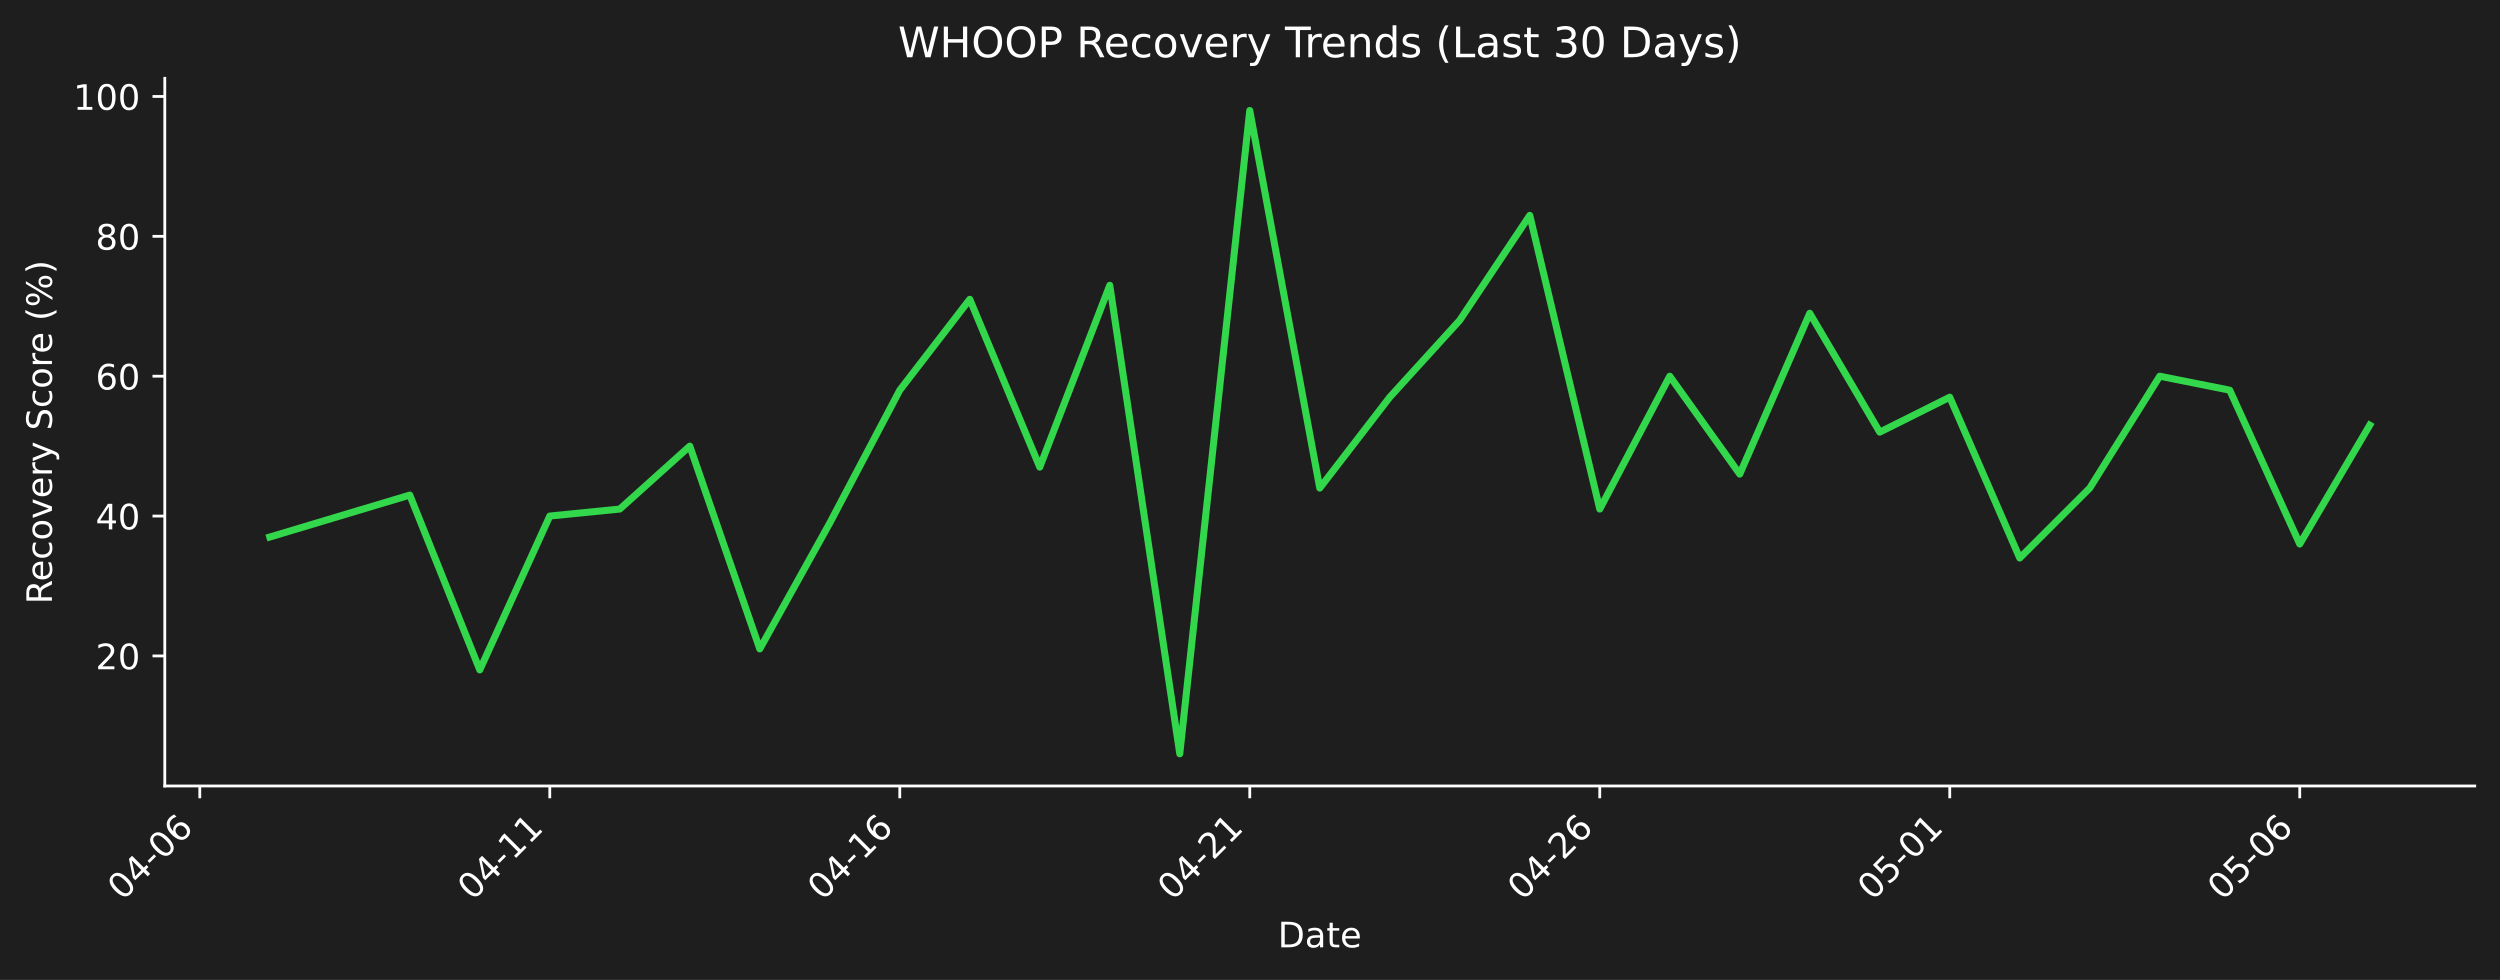
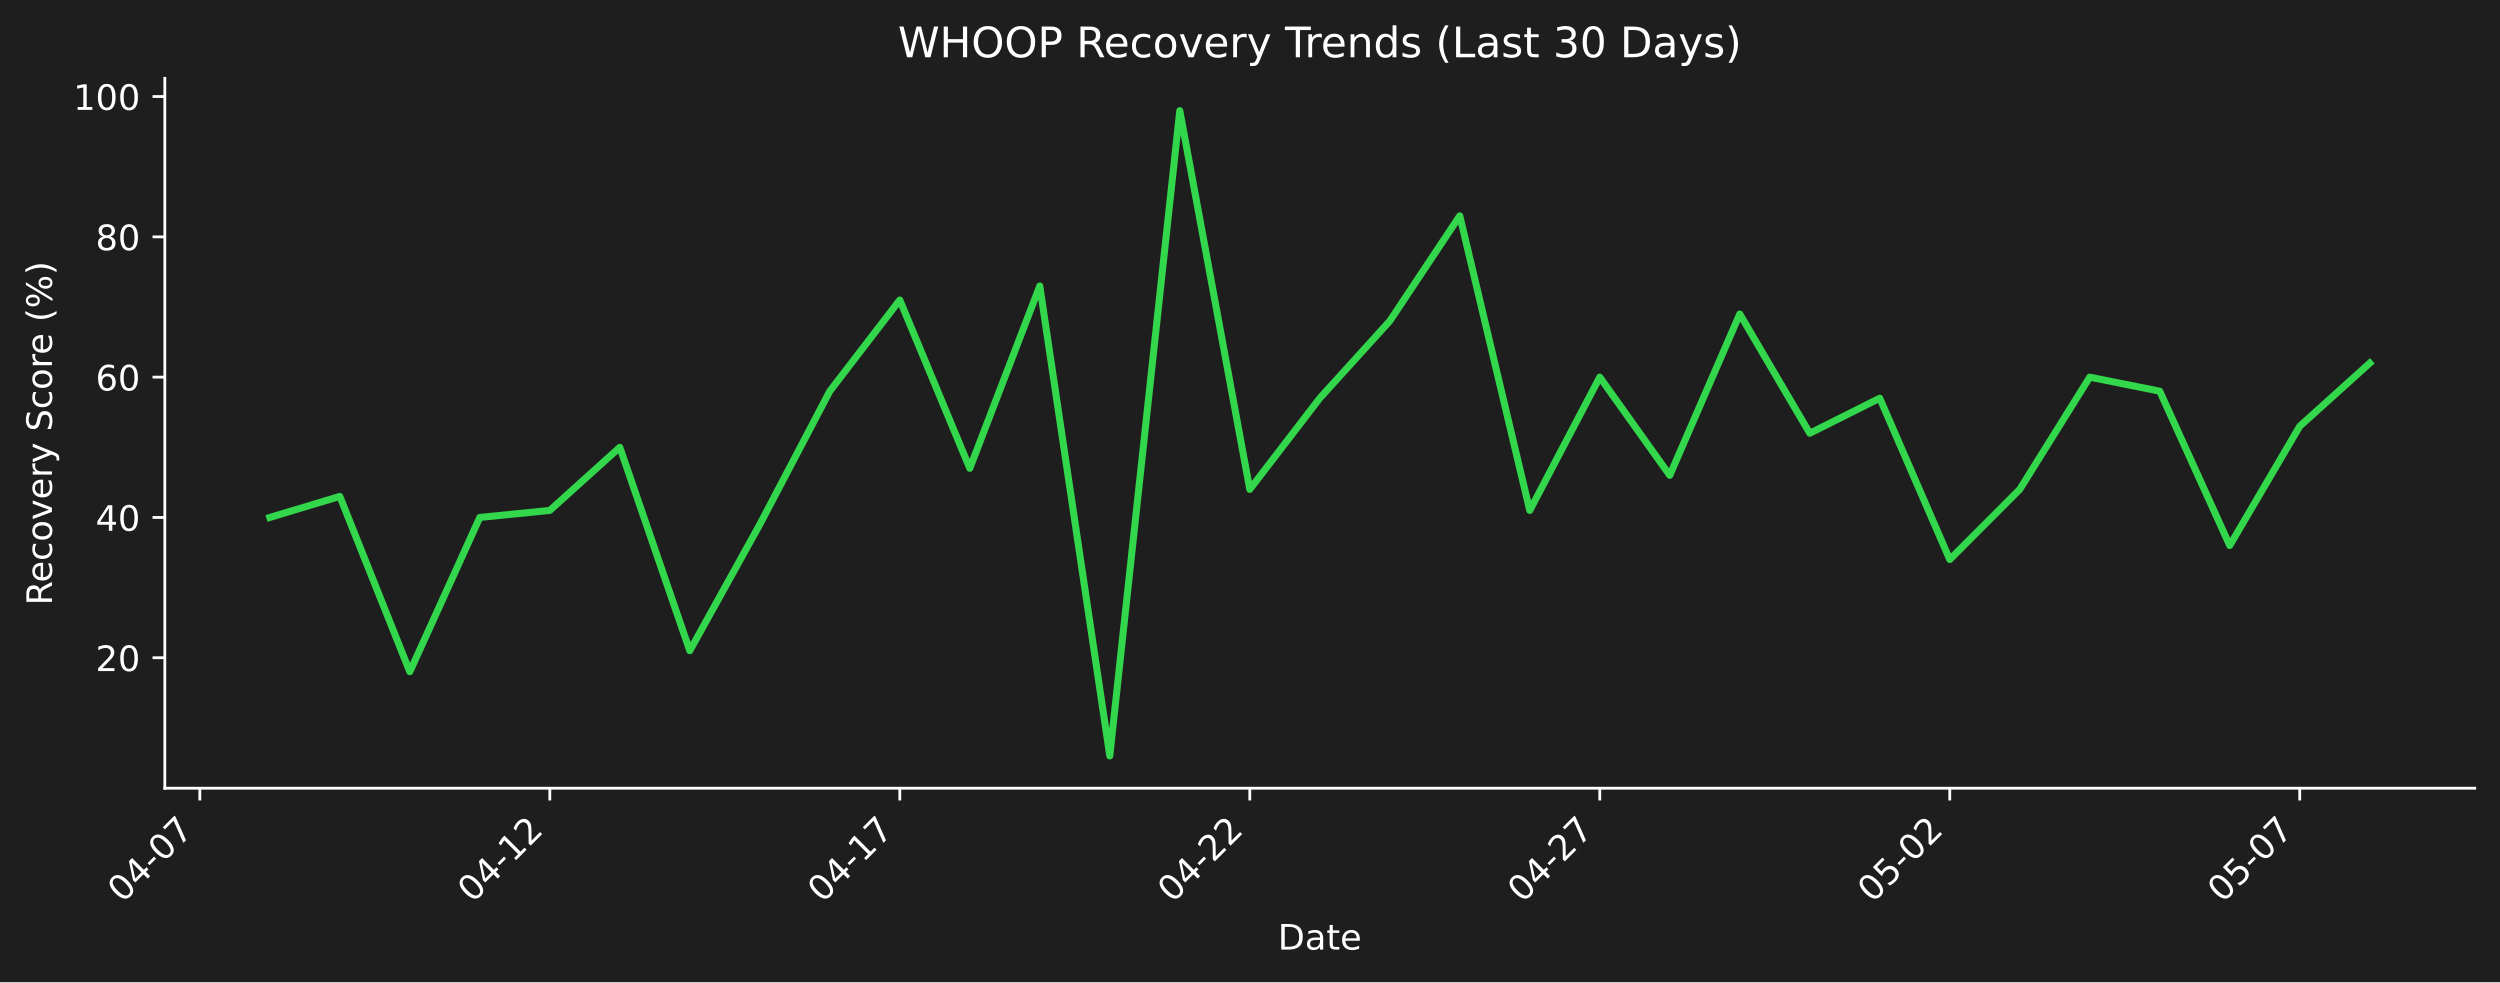
- <svg xmlns="http://www.w3.org/2000/svg" xmlns:xlink="http://www.w3.org/1999/xlink" width="712.496pt" height="279.271pt" viewBox="0 0 712.496 279.271" version="1.1">
+ <svg xmlns="http://www.w3.org/2000/svg" xmlns:xlink="http://www.w3.org/1999/xlink" width="712.361pt" height="279.863pt" viewBox="0 0 712.361 279.863" version="1.1">
  <defs>
    <style type="text/css">*{stroke-linejoin: round; stroke-linecap: butt}</style>
  </defs>
  <g id="figure_1">
    <g id="patch_1">
-       <path d="M 0 279.271  L 712.496 279.271  L 712.496 0  L 0 0  z " style="fill: #1e1e1e" />
+       <path d="M 0 279.863  L 712.361 279.863  L 712.361 0  L 0 0  z " style="fill: #1e1e1e" />
    </g>
    <g id="axes_1">
      <g id="patch_2">
-         <path d="M 46.966 224.002  L 705.296 224.002  L 705.296 22.318  L 46.966 22.318  L 46.966 224.002  z " style="fill: none" />
+         <path d="M 46.966 224.595  L 705.161 224.595  L 705.161 22.318  L 46.966 22.318  L 46.966 224.595  z " style="fill: none" />
      </g>
      <g id="matplotlib.axis_1">
        <g id="xtick_1">
          <g id="line2d_1">
            <defs>
-               <path id="mc23361319a" d="M 0 0  L 0 3.5  " style="stroke: #ffffff; stroke-width: 0.8" />
+               <path id="m122b8f0b9c" d="M 0 0  L 0 3.5  " style="stroke: #ffffff; stroke-width: 0.8" />
            </defs>
            <g>
-               <use xlink:href="#mc23361319a" x="56.94" y="224.002" style="fill: #ffffff; stroke: #ffffff; stroke-width: 0.8" />
+               <use xlink:href="#m122b8f0b9c" x="56.938" y="224.595" style="fill: #ffffff; stroke: #ffffff; stroke-width: 0.8" />
            </g>
          </g>
          <g id="text_1">
-             <g style="fill: #ffffff" transform="translate(34.92278 256.9221) rotate(-45) scale(0.1 -0.1)">
+             <g style="fill: #ffffff" transform="translate(34.92074 257.5148) rotate(-45) scale(0.1 -0.1)">
              <defs>
                <path id="DejaVuSans-30" d="M 2034 4250  Q 1547 4250 1301 3770  Q 1056 3291 1056 2328  Q 1056 1369 1301 889  Q 1547 409 2034 409  Q 2525 409 2770 889  Q 3016 1369 3016 2328  Q 3016 3291 2770 3770  Q 2525 4250 2034 4250  z M 2034 4750  Q 2819 4750 3233 4129  Q 3647 3509 3647 2328  Q 3647 1150 3233 529  Q 2819 -91 2034 -91  Q 1250 -91 836 529  Q 422 1150 422 2328  Q 422 3509 836 4129  Q 1250 4750 2034 4750  z " transform="scale(0.015625)" />
                <path id="DejaVuSans-34" d="M 2419 4116  L 825 1625  L 2419 1625  L 2419 4116  z M 2253 4666  L 3047 4666  L 3047 1625  L 3713 1625  L 3713 1100  L 3047 1100  L 3047 0  L 2419 0  L 2419 1100  L 313 1100  L 313 1709  L 2253 4666  z " transform="scale(0.015625)" />
                <path id="DejaVuSans-2d" d="M 313 2009  L 1997 2009  L 1997 1497  L 313 1497  L 313 2009  z " transform="scale(0.015625)" />
-                 <path id="DejaVuSans-36" d="M 2113 2584  Q 1688 2584 1439 2293  Q 1191 2003 1191 1497  Q 1191 994 1439 701  Q 1688 409 2113 409  Q 2538 409 2786 701  Q 3034 994 3034 1497  Q 3034 2003 2786 2293  Q 2538 2584 2113 2584  z M 3366 4563  L 3366 3988  Q 3128 4100 2886 4159  Q 2644 4219 2406 4219  Q 1781 4219 1451 3797  Q 1122 3375 1075 2522  Q 1259 2794 1537 2939  Q 1816 3084 2150 3084  Q 2853 3084 3261 2657  Q 3669 2231 3669 1497  Q 3669 778 3244 343  Q 2819 -91 2113 -91  Q 1303 -91 875 529  Q 447 1150 447 2328  Q 447 3434 972 4092  Q 1497 4750 2381 4750  Q 2619 4750 2861 4703  Q 3103 4656 3366 4563  z " transform="scale(0.015625)" />
+                 <path id="DejaVuSans-37" d="M 525 4666  L 3525 4666  L 3525 4397  L 1831 0  L 1172 0  L 2766 4134  L 525 4134  L 525 4666  z " transform="scale(0.015625)" />
              </defs>
              <use xlink:href="#DejaVuSans-30" />
              <use xlink:href="#DejaVuSans-34" transform="translate(63.62305 0)" />
              <use xlink:href="#DejaVuSans-2d" transform="translate(127.2461 0)" />
              <use xlink:href="#DejaVuSans-30" transform="translate(163.3301 0)" />
-               <use xlink:href="#DejaVuSans-36" transform="translate(226.9531 0)" />
+               <use xlink:href="#DejaVuSans-37" transform="translate(226.9531 0)" />
            </g>
          </g>
        </g>
        <g id="xtick_2">
          <g id="line2d_2">
            <g>
-               <use xlink:href="#mc23361319a" x="156.687" y="224.002" style="fill: #ffffff; stroke: #ffffff; stroke-width: 0.8" />
+               <use xlink:href="#m122b8f0b9c" x="156.665" y="224.595" style="fill: #ffffff; stroke: #ffffff; stroke-width: 0.8" />
            </g>
          </g>
          <g id="text_2">
-             <g style="fill: #ffffff" transform="translate(134.6698 256.9221) rotate(-45) scale(0.1 -0.1)">
+             <g style="fill: #ffffff" transform="translate(134.6473 257.5148) rotate(-45) scale(0.1 -0.1)">
              <defs>
                <path id="DejaVuSans-31" d="M 794 531  L 1825 531  L 1825 4091  L 703 3866  L 703 4441  L 1819 4666  L 2450 4666  L 2450 531  L 3481 531  L 3481 0  L 794 0  L 794 531  z " transform="scale(0.015625)" />
+                 <path id="DejaVuSans-32" d="M 1228 531  L 3431 531  L 3431 0  L 469 0  L 469 531  Q 828 903 1448 1529  Q 2069 2156 2228 2338  Q 2531 2678 2651 2914  Q 2772 3150 2772 3378  Q 2772 3750 2511 3984  Q 2250 4219 1831 4219  Q 1534 4219 1204 4116  Q 875 4013 500 3803  L 500 4441  Q 881 4594 1212 4672  Q 1544 4750 1819 4750  Q 2544 4750 2975 4387  Q 3406 4025 3406 3419  Q 3406 3131 3298 2873  Q 3191 2616 2906 2266  Q 2828 2175 2409 1742  Q 1991 1309 1228 531  z " transform="scale(0.015625)" />
              </defs>
              <use xlink:href="#DejaVuSans-30" />
              <use xlink:href="#DejaVuSans-34" transform="translate(63.62305 0)" />
              <use xlink:href="#DejaVuSans-2d" transform="translate(127.2461 0)" />
              <use xlink:href="#DejaVuSans-31" transform="translate(163.3301 0)" />
-               <use xlink:href="#DejaVuSans-31" transform="translate(226.9531 0)" />
+               <use xlink:href="#DejaVuSans-32" transform="translate(226.9531 0)" />
            </g>
          </g>
        </g>
        <g id="xtick_3">
          <g id="line2d_3">
            <g>
-               <use xlink:href="#mc23361319a" x="256.434" y="224.002" style="fill: #ffffff; stroke: #ffffff; stroke-width: 0.8" />
+               <use xlink:href="#m122b8f0b9c" x="256.391" y="224.595" style="fill: #ffffff; stroke: #ffffff; stroke-width: 0.8" />
            </g>
          </g>
          <g id="text_3">
-             <g style="fill: #ffffff" transform="translate(234.4167 256.9221) rotate(-45) scale(0.1 -0.1)">
+             <g style="fill: #ffffff" transform="translate(234.3738 257.5148) rotate(-45) scale(0.1 -0.1)">
              <use xlink:href="#DejaVuSans-30" />
              <use xlink:href="#DejaVuSans-34" transform="translate(63.62305 0)" />
              <use xlink:href="#DejaVuSans-2d" transform="translate(127.2461 0)" />
              <use xlink:href="#DejaVuSans-31" transform="translate(163.3301 0)" />
-               <use xlink:href="#DejaVuSans-36" transform="translate(226.9531 0)" />
+               <use xlink:href="#DejaVuSans-37" transform="translate(226.9531 0)" />
            </g>
          </g>
        </g>
        <g id="xtick_4">
          <g id="line2d_4">
            <g>
-               <use xlink:href="#mc23361319a" x="356.181" y="224.002" style="fill: #ffffff; stroke: #ffffff; stroke-width: 0.8" />
+               <use xlink:href="#m122b8f0b9c" x="356.118" y="224.595" style="fill: #ffffff; stroke: #ffffff; stroke-width: 0.8" />
            </g>
          </g>
          <g id="text_4">
-             <g style="fill: #ffffff" transform="translate(334.1637 256.9221) rotate(-45) scale(0.1 -0.1)">
-               <defs>
-                 <path id="DejaVuSans-32" d="M 1228 531  L 3431 531  L 3431 0  L 469 0  L 469 531  Q 828 903 1448 1529  Q 2069 2156 2228 2338  Q 2531 2678 2651 2914  Q 2772 3150 2772 3378  Q 2772 3750 2511 3984  Q 2250 4219 1831 4219  Q 1534 4219 1204 4116  Q 875 4013 500 3803  L 500 4441  Q 881 4594 1212 4672  Q 1544 4750 1819 4750  Q 2544 4750 2975 4387  Q 3406 4025 3406 3419  Q 3406 3131 3298 2873  Q 3191 2616 2906 2266  Q 2828 2175 2409 1742  Q 1991 1309 1228 531  z " transform="scale(0.015625)" />
-               </defs>
+             <g style="fill: #ffffff" transform="translate(334.1003 257.5148) rotate(-45) scale(0.1 -0.1)">
              <use xlink:href="#DejaVuSans-30" />
              <use xlink:href="#DejaVuSans-34" transform="translate(63.62305 0)" />
              <use xlink:href="#DejaVuSans-2d" transform="translate(127.2461 0)" />
              <use xlink:href="#DejaVuSans-32" transform="translate(163.3301 0)" />
-               <use xlink:href="#DejaVuSans-31" transform="translate(226.9531 0)" />
+               <use xlink:href="#DejaVuSans-32" transform="translate(226.9531 0)" />
            </g>
          </g>
        </g>
        <g id="xtick_5">
          <g id="line2d_5">
            <g>
-               <use xlink:href="#mc23361319a" x="455.928" y="224.002" style="fill: #ffffff; stroke: #ffffff; stroke-width: 0.8" />
+               <use xlink:href="#m122b8f0b9c" x="455.844" y="224.595" style="fill: #ffffff; stroke: #ffffff; stroke-width: 0.8" />
            </g>
          </g>
          <g id="text_5">
-             <g style="fill: #ffffff" transform="translate(433.9107 256.9221) rotate(-45) scale(0.1 -0.1)">
+             <g style="fill: #ffffff" transform="translate(433.8268 257.5148) rotate(-45) scale(0.1 -0.1)">
              <use xlink:href="#DejaVuSans-30" />
              <use xlink:href="#DejaVuSans-34" transform="translate(63.62305 0)" />
              <use xlink:href="#DejaVuSans-2d" transform="translate(127.2461 0)" />
              <use xlink:href="#DejaVuSans-32" transform="translate(163.3301 0)" />
-               <use xlink:href="#DejaVuSans-36" transform="translate(226.9531 0)" />
+               <use xlink:href="#DejaVuSans-37" transform="translate(226.9531 0)" />
            </g>
          </g>
        </g>
        <g id="xtick_6">
          <g id="line2d_6">
            <g>
-               <use xlink:href="#mc23361319a" x="555.675" y="224.002" style="fill: #ffffff; stroke: #ffffff; stroke-width: 0.8" />
+               <use xlink:href="#m122b8f0b9c" x="555.571" y="224.595" style="fill: #ffffff; stroke: #ffffff; stroke-width: 0.8" />
            </g>
          </g>
          <g id="text_6">
-             <g style="fill: #ffffff" transform="translate(533.6576 256.9221) rotate(-45) scale(0.1 -0.1)">
+             <g style="fill: #ffffff" transform="translate(533.5533 257.5148) rotate(-45) scale(0.1 -0.1)">
              <defs>
                <path id="DejaVuSans-35" d="M 691 4666  L 3169 4666  L 3169 4134  L 1269 4134  L 1269 2991  Q 1406 3038 1543 3061  Q 1681 3084 1819 3084  Q 2600 3084 3056 2656  Q 3513 2228 3513 1497  Q 3513 744 3044 326  Q 2575 -91 1722 -91  Q 1428 -91 1123 -41  Q 819 9 494 109  L 494 744  Q 775 591 1075 516  Q 1375 441 1709 441  Q 2250 441 2565 725  Q 2881 1009 2881 1497  Q 2881 1984 2565 2268  Q 2250 2553 1709 2553  Q 1456 2553 1204 2497  Q 953 2441 691 2322  L 691 4666  z " transform="scale(0.015625)" />
              </defs>
              <use xlink:href="#DejaVuSans-30" />
              <use xlink:href="#DejaVuSans-35" transform="translate(63.62305 0)" />
              <use xlink:href="#DejaVuSans-2d" transform="translate(127.2461 0)" />
              <use xlink:href="#DejaVuSans-30" transform="translate(163.3301 0)" />
-               <use xlink:href="#DejaVuSans-31" transform="translate(226.9531 0)" />
+               <use xlink:href="#DejaVuSans-32" transform="translate(226.9531 0)" />
            </g>
          </g>
        </g>
        <g id="xtick_7">
          <g id="line2d_7">
            <g>
-               <use xlink:href="#mc23361319a" x="655.422" y="224.002" style="fill: #ffffff; stroke: #ffffff; stroke-width: 0.8" />
+               <use xlink:href="#m122b8f0b9c" x="655.297" y="224.595" style="fill: #ffffff; stroke: #ffffff; stroke-width: 0.8" />
            </g>
          </g>
          <g id="text_7">
-             <g style="fill: #ffffff" transform="translate(633.4046 256.9221) rotate(-45) scale(0.1 -0.1)">
+             <g style="fill: #ffffff" transform="translate(633.2798 257.5148) rotate(-45) scale(0.1 -0.1)">
              <use xlink:href="#DejaVuSans-30" />
              <use xlink:href="#DejaVuSans-35" transform="translate(63.62305 0)" />
              <use xlink:href="#DejaVuSans-2d" transform="translate(127.2461 0)" />
              <use xlink:href="#DejaVuSans-30" transform="translate(163.3301 0)" />
-               <use xlink:href="#DejaVuSans-36" transform="translate(226.9531 0)" />
+               <use xlink:href="#DejaVuSans-37" transform="translate(226.9531 0)" />
            </g>
          </g>
        </g>
        <g id="text_8">
-           <g style="fill: #ffffff" transform="translate(364.1798 269.9911) scale(0.1 -0.1)">
+           <g style="fill: #ffffff" transform="translate(364.1123 270.5838) scale(0.1 -0.1)">
            <defs>
              <path id="DejaVuSans-44" d="M 1259 4147  L 1259 519  L 2022 519  Q 2988 519 3436 956  Q 3884 1394 3884 2338  Q 3884 3275 3436 3711  Q 2988 4147 2022 4147  L 1259 4147  z M 628 4666  L 1925 4666  Q 3281 4666 3915 4102  Q 4550 3538 4550 2338  Q 4550 1131 3912 565  Q 3275 0 1925 0  L 628 0  L 628 4666  z " transform="scale(0.015625)" />
              <path id="DejaVuSans-61" d="M 2194 1759  Q 1497 1759 1228 1600  Q 959 1441 959 1056  Q 959 750 1161 570  Q 1363 391 1709 391  Q 2188 391 2477 730  Q 2766 1069 2766 1631  L 2766 1759  L 2194 1759  z M 3341 1997  L 3341 0  L 2766 0  L 2766 531  Q 2569 213 2275 61  Q 1981 -91 1556 -91  Q 1019 -91 701 211  Q 384 513 384 1019  Q 384 1609 779 1909  Q 1175 2209 1959 2209  L 2766 2209  L 2766 2266  Q 2766 2663 2505 2880  Q 2244 3097 1772 3097  Q 1472 3097 1187 3025  Q 903 2953 641 2809  L 641 3341  Q 956 3463 1253 3523  Q 1550 3584 1831 3584  Q 2591 3584 2966 3190  Q 3341 2797 3341 1997  z " transform="scale(0.015625)" />
              <path id="DejaVuSans-74" d="M 1172 4494  L 1172 3500  L 2356 3500  L 2356 3053  L 1172 3053  L 1172 1153  Q 1172 725 1289 603  Q 1406 481 1766 481  L 2356 481  L 2356 0  L 1766 0  Q 1100 0 847 248  Q 594 497 594 1153  L 594 3053  L 172 3053  L 172 3500  L 594 3500  L 594 4494  L 1172 4494  z " transform="scale(0.015625)" />
              <path id="DejaVuSans-65" d="M 3597 1894  L 3597 1613  L 953 1613  Q 991 1019 1311 708  Q 1631 397 2203 397  Q 2534 397 2845 478  Q 3156 559 3463 722  L 3463 178  Q 3153 47 2828 -22  Q 2503 -91 2169 -91  Q 1331 -91 842 396  Q 353 884 353 1716  Q 353 2575 817 3079  Q 1281 3584 2069 3584  Q 2775 3584 3186 3129  Q 3597 2675 3597 1894  z M 3022 2063  Q 3016 2534 2758 2815  Q 2500 3097 2075 3097  Q 1594 3097 1305 2825  Q 1016 2553 972 2059  L 3022 2063  z " transform="scale(0.015625)" />
            </defs>
            <use xlink:href="#DejaVuSans-44" />
            <use xlink:href="#DejaVuSans-61" transform="translate(77.00195 0)" />
            <use xlink:href="#DejaVuSans-74" transform="translate(138.2812 0)" />
            <use xlink:href="#DejaVuSans-65" transform="translate(177.4902 0)" />
          </g>
        </g>
      </g>
      <g id="matplotlib.axis_2">
        <g id="ytick_1">
          <g id="line2d_8">
            <defs>
-               <path id="m7a9bdf5582" d="M 0 0  L -3.5 0  " style="stroke: #ffffff; stroke-width: 0.8" />
+               <path id="m225bad590b" d="M 0 0  L -3.5 0  " style="stroke: #ffffff; stroke-width: 0.8" />
            </defs>
            <g>
-               <use xlink:href="#m7a9bdf5582" x="46.966" y="186.934" style="fill: #ffffff; stroke: #ffffff; stroke-width: 0.8" />
+               <use xlink:href="#m225bad590b" x="46.966" y="187.418" style="fill: #ffffff; stroke: #ffffff; stroke-width: 0.8" />
            </g>
          </g>
          <g id="text_9">
-             <g style="fill: #ffffff" transform="translate(27.24063 190.733) scale(0.1 -0.1)">
+             <g style="fill: #ffffff" transform="translate(27.24063 191.2168) scale(0.1 -0.1)">
              <use xlink:href="#DejaVuSans-32" />
              <use xlink:href="#DejaVuSans-30" transform="translate(63.62305 0)" />
            </g>
          </g>
        </g>
        <g id="ytick_2">
          <g id="line2d_9">
            <g>
-               <use xlink:href="#m7a9bdf5582" x="46.966" y="147.075" style="fill: #ffffff; stroke: #ffffff; stroke-width: 0.8" />
+               <use xlink:href="#m225bad590b" x="46.966" y="147.442" style="fill: #ffffff; stroke: #ffffff; stroke-width: 0.8" />
            </g>
          </g>
          <g id="text_10">
-             <g style="fill: #ffffff" transform="translate(27.24063 150.8745) scale(0.1 -0.1)">
+             <g style="fill: #ffffff" transform="translate(27.24063 151.2411) scale(0.1 -0.1)">
              <use xlink:href="#DejaVuSans-34" />
              <use xlink:href="#DejaVuSans-30" transform="translate(63.62305 0)" />
            </g>
          </g>
        </g>
        <g id="ytick_3">
          <g id="line2d_10">
            <g>
-               <use xlink:href="#m7a9bdf5582" x="46.966" y="107.217" style="fill: #ffffff; stroke: #ffffff; stroke-width: 0.8" />
+               <use xlink:href="#m225bad590b" x="46.966" y="107.466" style="fill: #ffffff; stroke: #ffffff; stroke-width: 0.8" />
            </g>
          </g>
          <g id="text_11">
-             <g style="fill: #ffffff" transform="translate(27.24063 111.016) scale(0.1 -0.1)">
+             <g style="fill: #ffffff" transform="translate(27.24063 111.2655) scale(0.1 -0.1)">
+               <defs>
+                 <path id="DejaVuSans-36" d="M 2113 2584  Q 1688 2584 1439 2293  Q 1191 2003 1191 1497  Q 1191 994 1439 701  Q 1688 409 2113 409  Q 2538 409 2786 701  Q 3034 994 3034 1497  Q 3034 2003 2786 2293  Q 2538 2584 2113 2584  z M 3366 4563  L 3366 3988  Q 3128 4100 2886 4159  Q 2644 4219 2406 4219  Q 1781 4219 1451 3797  Q 1122 3375 1075 2522  Q 1259 2794 1537 2939  Q 1816 3084 2150 3084  Q 2853 3084 3261 2657  Q 3669 2231 3669 1497  Q 3669 778 3244 343  Q 2819 -91 2113 -91  Q 1303 -91 875 529  Q 447 1150 447 2328  Q 447 3434 972 4092  Q 1497 4750 2381 4750  Q 2619 4750 2861 4703  Q 3103 4656 3366 4563  z " transform="scale(0.015625)" />
+               </defs>
              <use xlink:href="#DejaVuSans-36" />
              <use xlink:href="#DejaVuSans-30" transform="translate(63.62305 0)" />
            </g>
          </g>
        </g>
        <g id="ytick_4">
          <g id="line2d_11">
            <g>
-               <use xlink:href="#m7a9bdf5582" x="46.966" y="67.358" style="fill: #ffffff; stroke: #ffffff; stroke-width: 0.8" />
+               <use xlink:href="#m225bad590b" x="46.966" y="67.491" style="fill: #ffffff; stroke: #ffffff; stroke-width: 0.8" />
            </g>
          </g>
          <g id="text_12">
-             <g style="fill: #ffffff" transform="translate(27.24063 71.15746) scale(0.1 -0.1)">
+             <g style="fill: #ffffff" transform="translate(27.24063 71.28982) scale(0.1 -0.1)">
              <defs>
                <path id="DejaVuSans-38" d="M 2034 2216  Q 1584 2216 1326 1975  Q 1069 1734 1069 1313  Q 1069 891 1326 650  Q 1584 409 2034 409  Q 2484 409 2743 651  Q 3003 894 3003 1313  Q 3003 1734 2745 1975  Q 2488 2216 2034 2216  z M 1403 2484  Q 997 2584 770 2862  Q 544 3141 544 3541  Q 544 4100 942 4425  Q 1341 4750 2034 4750  Q 2731 4750 3128 4425  Q 3525 4100 3525 3541  Q 3525 3141 3298 2862  Q 3072 2584 2669 2484  Q 3125 2378 3379 2068  Q 3634 1759 3634 1313  Q 3634 634 3220 271  Q 2806 -91 2034 -91  Q 1263 -91 848 271  Q 434 634 434 1313  Q 434 1759 690 2068  Q 947 2378 1403 2484  z M 1172 3481  Q 1172 3119 1398 2916  Q 1625 2713 2034 2713  Q 2441 2713 2670 2916  Q 2900 3119 2900 3481  Q 2900 3844 2670 4047  Q 2441 4250 2034 4250  Q 1625 4250 1398 4047  Q 1172 3844 1172 3481  z " transform="scale(0.015625)" />
              </defs>
              <use xlink:href="#DejaVuSans-38" />
              <use xlink:href="#DejaVuSans-30" transform="translate(63.62305 0)" />
            </g>
          </g>
        </g>
        <g id="ytick_5">
          <g id="line2d_12">
            <g>
-               <use xlink:href="#m7a9bdf5582" x="46.966" y="27.5" style="fill: #ffffff; stroke: #ffffff; stroke-width: 0.8" />
+               <use xlink:href="#m225bad590b" x="46.966" y="27.515" style="fill: #ffffff; stroke: #ffffff; stroke-width: 0.8" />
            </g>
          </g>
          <g id="text_13">
-             <g style="fill: #ffffff" transform="translate(20.87813 31.29895) scale(0.1 -0.1)">
+             <g style="fill: #ffffff" transform="translate(20.87813 31.31418) scale(0.1 -0.1)">
              <use xlink:href="#DejaVuSans-31" />
              <use xlink:href="#DejaVuSans-30" transform="translate(63.62305 0)" />
              <use xlink:href="#DejaVuSans-30" transform="translate(127.2461 0)" />
            </g>
          </g>
        </g>
        <g id="text_14">
-           <g style="fill: #ffffff" transform="translate(14.79844 172.1781) rotate(-90) scale(0.1 -0.1)">
+           <g style="fill: #ffffff" transform="translate(14.79844 172.4745) rotate(-90) scale(0.1 -0.1)">
            <defs>
              <path id="DejaVuSans-52" d="M 2841 2188  Q 3044 2119 3236 1894  Q 3428 1669 3622 1275  L 4263 0  L 3584 0  L 2988 1197  Q 2756 1666 2539 1819  Q 2322 1972 1947 1972  L 1259 1972  L 1259 0  L 628 0  L 628 4666  L 2053 4666  Q 2853 4666 3247 4331  Q 3641 3997 3641 3322  Q 3641 2881 3436 2590  Q 3231 2300 2841 2188  z M 1259 4147  L 1259 2491  L 2053 2491  Q 2509 2491 2742 2702  Q 2975 2913 2975 3322  Q 2975 3731 2742 3939  Q 2509 4147 2053 4147  L 1259 4147  z " transform="scale(0.015625)" />
              <path id="DejaVuSans-63" d="M 3122 3366  L 3122 2828  Q 2878 2963 2633 3030  Q 2388 3097 2138 3097  Q 1578 3097 1268 2742  Q 959 2388 959 1747  Q 959 1106 1268 751  Q 1578 397 2138 397  Q 2388 397 2633 464  Q 2878 531 3122 666  L 3122 134  Q 2881 22 2623 -34  Q 2366 -91 2075 -91  Q 1284 -91 818 406  Q 353 903 353 1747  Q 353 2603 823 3093  Q 1294 3584 2113 3584  Q 2378 3584 2631 3529  Q 2884 3475 3122 3366  z " transform="scale(0.015625)" />
              <path id="DejaVuSans-6f" d="M 1959 3097  Q 1497 3097 1228 2736  Q 959 2375 959 1747  Q 959 1119 1226 758  Q 1494 397 1959 397  Q 2419 397 2687 759  Q 2956 1122 2956 1747  Q 2956 2369 2687 2733  Q 2419 3097 1959 3097  z M 1959 3584  Q 2709 3584 3137 3096  Q 3566 2609 3566 1747  Q 3566 888 3137 398  Q 2709 -91 1959 -91  Q 1206 -91 779 398  Q 353 888 353 1747  Q 353 2609 779 3096  Q 1206 3584 1959 3584  z " transform="scale(0.015625)" />
              <path id="DejaVuSans-76" d="M 191 3500  L 800 3500  L 1894 563  L 2988 3500  L 3597 3500  L 2284 0  L 1503 0  L 191 3500  z " transform="scale(0.015625)" />
              <path id="DejaVuSans-72" d="M 2631 2963  Q 2534 3019 2420 3045  Q 2306 3072 2169 3072  Q 1681 3072 1420 2755  Q 1159 2438 1159 1844  L 1159 0  L 581 0  L 581 3500  L 1159 3500  L 1159 2956  Q 1341 3275 1631 3429  Q 1922 3584 2338 3584  Q 2397 3584 2469 3576  Q 2541 3569 2628 3553  L 2631 2963  z " transform="scale(0.015625)" />
              <path id="DejaVuSans-79" d="M 2059 -325  Q 1816 -950 1584 -1140  Q 1353 -1331 966 -1331  L 506 -1331  L 506 -850  L 844 -850  Q 1081 -850 1212 -737  Q 1344 -625 1503 -206  L 1606 56  L 191 3500  L 800 3500  L 1894 763  L 2988 3500  L 3597 3500  L 2059 -325  z " transform="scale(0.015625)" />
              <path id="DejaVuSans-20" transform="scale(0.015625)" />
              <path id="DejaVuSans-53" d="M 3425 4513  L 3425 3897  Q 3066 4069 2747 4153  Q 2428 4238 2131 4238  Q 1616 4238 1336 4038  Q 1056 3838 1056 3469  Q 1056 3159 1242 3001  Q 1428 2844 1947 2747  L 2328 2669  Q 3034 2534 3370 2195  Q 3706 1856 3706 1288  Q 3706 609 3251 259  Q 2797 -91 1919 -91  Q 1588 -91 1214 -16  Q 841 59 441 206  L 441 856  Q 825 641 1194 531  Q 1563 422 1919 422  Q 2459 422 2753 634  Q 3047 847 3047 1241  Q 3047 1584 2836 1778  Q 2625 1972 2144 2069  L 1759 2144  Q 1053 2284 737 2584  Q 422 2884 422 3419  Q 422 4038 858 4394  Q 1294 4750 2059 4750  Q 2388 4750 2728 4690  Q 3069 4631 3425 4513  z " transform="scale(0.015625)" />
              <path id="DejaVuSans-28" d="M 1984 4856  Q 1566 4138 1362 3434  Q 1159 2731 1159 2009  Q 1159 1288 1364 580  Q 1569 -128 1984 -844  L 1484 -844  Q 1016 -109 783 600  Q 550 1309 550 2009  Q 550 2706 781 3412  Q 1013 4119 1484 4856  L 1984 4856  z " transform="scale(0.015625)" />
              <path id="DejaVuSans-25" d="M 4653 2053  Q 4381 2053 4226 1822  Q 4072 1591 4072 1178  Q 4072 772 4226 539  Q 4381 306 4653 306  Q 4919 306 5073 539  Q 5228 772 5228 1178  Q 5228 1588 5073 1820  Q 4919 2053 4653 2053  z M 4653 2450  Q 5147 2450 5437 2106  Q 5728 1763 5728 1178  Q 5728 594 5436 251  Q 5144 -91 4653 -91  Q 4153 -91 3862 251  Q 3572 594 3572 1178  Q 3572 1766 3864 2108  Q 4156 2450 4653 2450  z M 1428 4353  Q 1159 4353 1004 4120  Q 850 3888 850 3481  Q 850 3069 1003 2837  Q 1156 2606 1428 2606  Q 1700 2606 1854 2837  Q 2009 3069 2009 3481  Q 2009 3884 1853 4118  Q 1697 4353 1428 4353  z M 4250 4750  L 4750 4750  L 1831 -91  L 1331 -91  L 4250 4750  z M 1428 4750  Q 1922 4750 2215 4408  Q 2509 4066 2509 3481  Q 2509 2891 2217 2550  Q 1925 2209 1428 2209  Q 931 2209 642 2551  Q 353 2894 353 3481  Q 353 4063 643 4406  Q 934 4750 1428 4750  z " transform="scale(0.015625)" />
              <path id="DejaVuSans-29" d="M 513 4856  L 1013 4856  Q 1481 4119 1714 3412  Q 1947 2706 1947 2009  Q 1947 1309 1714 600  Q 1481 -109 1013 -844  L 513 -844  Q 928 -128 1133 580  Q 1338 1288 1338 2009  Q 1338 2731 1133 3434  Q 928 4138 513 4856  z " transform="scale(0.015625)" />
            </defs>
            <use xlink:href="#DejaVuSans-52" />
            <use xlink:href="#DejaVuSans-65" transform="translate(64.98242 0)" />
            <use xlink:href="#DejaVuSans-63" transform="translate(126.5059 0)" />
            <use xlink:href="#DejaVuSans-6f" transform="translate(181.4863 0)" />
            <use xlink:href="#DejaVuSans-76" transform="translate(242.668 0)" />
            <use xlink:href="#DejaVuSans-65" transform="translate(301.8477 0)" />
            <use xlink:href="#DejaVuSans-72" transform="translate(363.3711 0)" />
            <use xlink:href="#DejaVuSans-79" transform="translate(404.4844 0)" />
            <use xlink:href="#DejaVuSans-20" transform="translate(463.6641 0)" />
            <use xlink:href="#DejaVuSans-53" transform="translate(495.4512 0)" />
            <use xlink:href="#DejaVuSans-63" transform="translate(558.9277 0)" />
            <use xlink:href="#DejaVuSans-6f" transform="translate(613.9082 0)" />
            <use xlink:href="#DejaVuSans-72" transform="translate(675.0898 0)" />
            <use xlink:href="#DejaVuSans-65" transform="translate(713.9531 0)" />
            <use xlink:href="#DejaVuSans-20" transform="translate(775.4766 0)" />
            <use xlink:href="#DejaVuSans-28" transform="translate(807.2637 0)" />
            <use xlink:href="#DejaVuSans-25" transform="translate(846.2773 0)" />
            <use xlink:href="#DejaVuSans-29" transform="translate(941.2969 0)" />
          </g>
        </g>
      </g>
      <g id="line2d_13">
-         <path d="M 76.89 153.054  L 96.839 147.075  L 116.789 141.096  L 136.738 190.92  L 156.687 147.075  L 176.637 145.082  L 196.586 127.146  L 216.535 184.941  L 236.485 149.068  L 256.434 111.203  L 276.384 85.295  L 296.333 133.125  L 316.282 81.309  L 336.232 214.835  L 356.181 31.486  L 376.131 139.104  L 396.08 113.196  L 416.029 91.273  L 435.979 61.379  L 455.928 145.082  L 475.878 107.217  L 495.827 135.118  L 515.776 89.28  L 535.726 123.16  L 555.675 113.196  L 575.625 159.033  L 595.574 139.104  L 615.523 107.217  L 635.473 111.203  L 655.422 155.047  L 675.372 121.167  " clip-path="url(#p6fbfeb0bca)" style="fill: none; stroke: #32d74b; stroke-width: 2; stroke-linecap: square" />
+         <path d="M 76.884 147.442  L 96.829 141.446  L 116.774 191.415  L 136.719 147.442  L 156.665 145.443  L 176.61 127.454  L 196.555 185.419  L 216.501 149.441  L 236.446 111.464  L 256.391 85.48  L 276.337 133.45  L 296.282 81.482  L 316.227 215.4  L 336.173 31.513  L 356.118 139.447  L 376.063 113.463  L 396.008 91.476  L 415.954 61.494  L 435.899 145.443  L 455.844 107.466  L 475.79 135.449  L 495.735 89.477  L 515.68 123.457  L 535.626 113.463  L 555.571 159.435  L 575.516 139.447  L 595.461 107.466  L 615.407 111.464  L 635.352 155.437  L 655.297 121.458  L 675.243 103.469  " clip-path="url(#p5922b18df9)" style="fill: none; stroke: #32d74b; stroke-width: 2; stroke-linecap: square" />
      </g>
      <g id="patch_3">
-         <path d="M 46.966 224.002  L 46.966 22.318  " style="fill: none; stroke: #ffffff; stroke-width: 0.8; stroke-linejoin: miter; stroke-linecap: square" />
+         <path d="M 46.966 224.595  L 46.966 22.318  " style="fill: none; stroke: #ffffff; stroke-width: 0.8; stroke-linejoin: miter; stroke-linecap: square" />
      </g>
      <g id="patch_4">
-         <path d="M 46.966 224.002  L 705.296 224.002  " style="fill: none; stroke: #ffffff; stroke-width: 0.8; stroke-linejoin: miter; stroke-linecap: square" />
+         <path d="M 46.966 224.595  L 705.161 224.595  " style="fill: none; stroke: #ffffff; stroke-width: 0.8; stroke-linejoin: miter; stroke-linecap: square" />
      </g>
      <g id="text_15">
-         <g style="fill: #ffffff" transform="translate(255.9366 16.31812) scale(0.12 -0.12)">
+         <g style="fill: #ffffff" transform="translate(255.8691 16.31812) scale(0.12 -0.12)">
          <defs>
            <path id="DejaVuSans-57" d="M 213 4666  L 850 4666  L 1831 722  L 2809 4666  L 3519 4666  L 4500 722  L 5478 4666  L 6119 4666  L 4947 0  L 4153 0  L 3169 4050  L 2175 0  L 1381 0  L 213 4666  z " transform="scale(0.015625)" />
            <path id="DejaVuSans-48" d="M 628 4666  L 1259 4666  L 1259 2753  L 3553 2753  L 3553 4666  L 4184 4666  L 4184 0  L 3553 0  L 3553 2222  L 1259 2222  L 1259 0  L 628 0  L 628 4666  z " transform="scale(0.015625)" />
            <path id="DejaVuSans-4f" d="M 2522 4238  Q 1834 4238 1429 3725  Q 1025 3213 1025 2328  Q 1025 1447 1429 934  Q 1834 422 2522 422  Q 3209 422 3611 934  Q 4013 1447 4013 2328  Q 4013 3213 3611 3725  Q 3209 4238 2522 4238  z M 2522 4750  Q 3503 4750 4090 4092  Q 4678 3434 4678 2328  Q 4678 1225 4090 567  Q 3503 -91 2522 -91  Q 1538 -91 948 565  Q 359 1222 359 2328  Q 359 3434 948 4092  Q 1538 4750 2522 4750  z " transform="scale(0.015625)" />
            <path id="DejaVuSans-50" d="M 1259 4147  L 1259 2394  L 2053 2394  Q 2494 2394 2734 2622  Q 2975 2850 2975 3272  Q 2975 3691 2734 3919  Q 2494 4147 2053 4147  L 1259 4147  z M 628 4666  L 2053 4666  Q 2838 4666 3239 4311  Q 3641 3956 3641 3272  Q 3641 2581 3239 2228  Q 2838 1875 2053 1875  L 1259 1875  L 1259 0  L 628 0  L 628 4666  z " transform="scale(0.015625)" />
            <path id="DejaVuSans-54" d="M -19 4666  L 3928 4666  L 3928 4134  L 2272 4134  L 2272 0  L 1638 0  L 1638 4134  L -19 4134  L -19 4666  z " transform="scale(0.015625)" />
            <path id="DejaVuSans-6e" d="M 3513 2113  L 3513 0  L 2938 0  L 2938 2094  Q 2938 2591 2744 2837  Q 2550 3084 2163 3084  Q 1697 3084 1428 2787  Q 1159 2491 1159 1978  L 1159 0  L 581 0  L 581 3500  L 1159 3500  L 1159 2956  Q 1366 3272 1645 3428  Q 1925 3584 2291 3584  Q 2894 3584 3203 3211  Q 3513 2838 3513 2113  z " transform="scale(0.015625)" />
            <path id="DejaVuSans-64" d="M 2906 2969  L 2906 4863  L 3481 4863  L 3481 0  L 2906 0  L 2906 525  Q 2725 213 2448 61  Q 2172 -91 1784 -91  Q 1150 -91 751 415  Q 353 922 353 1747  Q 353 2572 751 3078  Q 1150 3584 1784 3584  Q 2172 3584 2448 3432  Q 2725 3281 2906 2969  z M 947 1747  Q 947 1113 1208 752  Q 1469 391 1925 391  Q 2381 391 2643 752  Q 2906 1113 2906 1747  Q 2906 2381 2643 2742  Q 2381 3103 1925 3103  Q 1469 3103 1208 2742  Q 947 2381 947 1747  z " transform="scale(0.015625)" />
            <path id="DejaVuSans-73" d="M 2834 3397  L 2834 2853  Q 2591 2978 2328 3040  Q 2066 3103 1784 3103  Q 1356 3103 1142 2972  Q 928 2841 928 2578  Q 928 2378 1081 2264  Q 1234 2150 1697 2047  L 1894 2003  Q 2506 1872 2764 1633  Q 3022 1394 3022 966  Q 3022 478 2636 193  Q 2250 -91 1575 -91  Q 1294 -91 989 -36  Q 684 19 347 128  L 347 722  Q 666 556 975 473  Q 1284 391 1588 391  Q 1994 391 2212 530  Q 2431 669 2431 922  Q 2431 1156 2273 1281  Q 2116 1406 1581 1522  L 1381 1569  Q 847 1681 609 1914  Q 372 2147 372 2553  Q 372 3047 722 3315  Q 1072 3584 1716 3584  Q 2034 3584 2315 3537  Q 2597 3491 2834 3397  z " transform="scale(0.015625)" />
            <path id="DejaVuSans-4c" d="M 628 4666  L 1259 4666  L 1259 531  L 3531 531  L 3531 0  L 628 0  L 628 4666  z " transform="scale(0.015625)" />
            <path id="DejaVuSans-33" d="M 2597 2516  Q 3050 2419 3304 2112  Q 3559 1806 3559 1356  Q 3559 666 3084 287  Q 2609 -91 1734 -91  Q 1441 -91 1130 -33  Q 819 25 488 141  L 488 750  Q 750 597 1062 519  Q 1375 441 1716 441  Q 2309 441 2620 675  Q 2931 909 2931 1356  Q 2931 1769 2642 2001  Q 2353 2234 1838 2234  L 1294 2234  L 1294 2753  L 1863 2753  Q 2328 2753 2575 2939  Q 2822 3125 2822 3475  Q 2822 3834 2567 4026  Q 2313 4219 1838 4219  Q 1578 4219 1281 4162  Q 984 4106 628 3988  L 628 4550  Q 988 4650 1302 4700  Q 1616 4750 1894 4750  Q 2613 4750 3031 4423  Q 3450 4097 3450 3541  Q 3450 3153 3228 2886  Q 3006 2619 2597 2516  z " transform="scale(0.015625)" />
          </defs>
          <use xlink:href="#DejaVuSans-57" />
          <use xlink:href="#DejaVuSans-48" transform="translate(98.87695 0)" />
          <use xlink:href="#DejaVuSans-4f" transform="translate(174.0723 0)" />
          <use xlink:href="#DejaVuSans-4f" transform="translate(252.7832 0)" />
          <use xlink:href="#DejaVuSans-50" transform="translate(331.4941 0)" />
          <use xlink:href="#DejaVuSans-20" transform="translate(391.7969 0)" />
          <use xlink:href="#DejaVuSans-52" transform="translate(423.584 0)" />
          <use xlink:href="#DejaVuSans-65" transform="translate(488.5664 0)" />
          <use xlink:href="#DejaVuSans-63" transform="translate(550.0898 0)" />
          <use xlink:href="#DejaVuSans-6f" transform="translate(605.0703 0)" />
          <use xlink:href="#DejaVuSans-76" transform="translate(666.252 0)" />
          <use xlink:href="#DejaVuSans-65" transform="translate(725.4316 0)" />
          <use xlink:href="#DejaVuSans-72" transform="translate(786.9551 0)" />
          <use xlink:href="#DejaVuSans-79" transform="translate(828.0684 0)" />
          <use xlink:href="#DejaVuSans-20" transform="translate(887.248 0)" />
          <use xlink:href="#DejaVuSans-54" transform="translate(919.0352 0)" />
          <use xlink:href="#DejaVuSans-72" transform="translate(965.3691 0)" />
          <use xlink:href="#DejaVuSans-65" transform="translate(1004.232 0)" />
          <use xlink:href="#DejaVuSans-6e" transform="translate(1065.756 0)" />
          <use xlink:href="#DejaVuSans-64" transform="translate(1129.135 0)" />
          <use xlink:href="#DejaVuSans-73" transform="translate(1192.611 0)" />
          <use xlink:href="#DejaVuSans-20" transform="translate(1244.711 0)" />
          <use xlink:href="#DejaVuSans-28" transform="translate(1276.498 0)" />
          <use xlink:href="#DejaVuSans-4c" transform="translate(1315.512 0)" />
          <use xlink:href="#DejaVuSans-61" transform="translate(1371.225 0)" />
          <use xlink:href="#DejaVuSans-73" transform="translate(1432.504 0)" />
          <use xlink:href="#DejaVuSans-74" transform="translate(1484.604 0)" />
          <use xlink:href="#DejaVuSans-20" transform="translate(1523.812 0)" />
          <use xlink:href="#DejaVuSans-33" transform="translate(1555.6 0)" />
          <use xlink:href="#DejaVuSans-30" transform="translate(1619.223 0)" />
          <use xlink:href="#DejaVuSans-20" transform="translate(1682.846 0)" />
          <use xlink:href="#DejaVuSans-44" transform="translate(1714.633 0)" />
          <use xlink:href="#DejaVuSans-61" transform="translate(1791.635 0)" />
          <use xlink:href="#DejaVuSans-79" transform="translate(1852.914 0)" />
          <use xlink:href="#DejaVuSans-73" transform="translate(1912.094 0)" />
          <use xlink:href="#DejaVuSans-29" transform="translate(1964.193 0)" />
        </g>
      </g>
    </g>
  </g>
  <defs>
-     <clipPath id="p6fbfeb0bca">
-       <rect x="46.966" y="22.318" width="658.33" height="201.684" />
+     <clipPath id="p5922b18df9">
+       <rect x="46.966" y="22.318" width="658.195" height="202.277" />
    </clipPath>
  </defs>
</svg>
